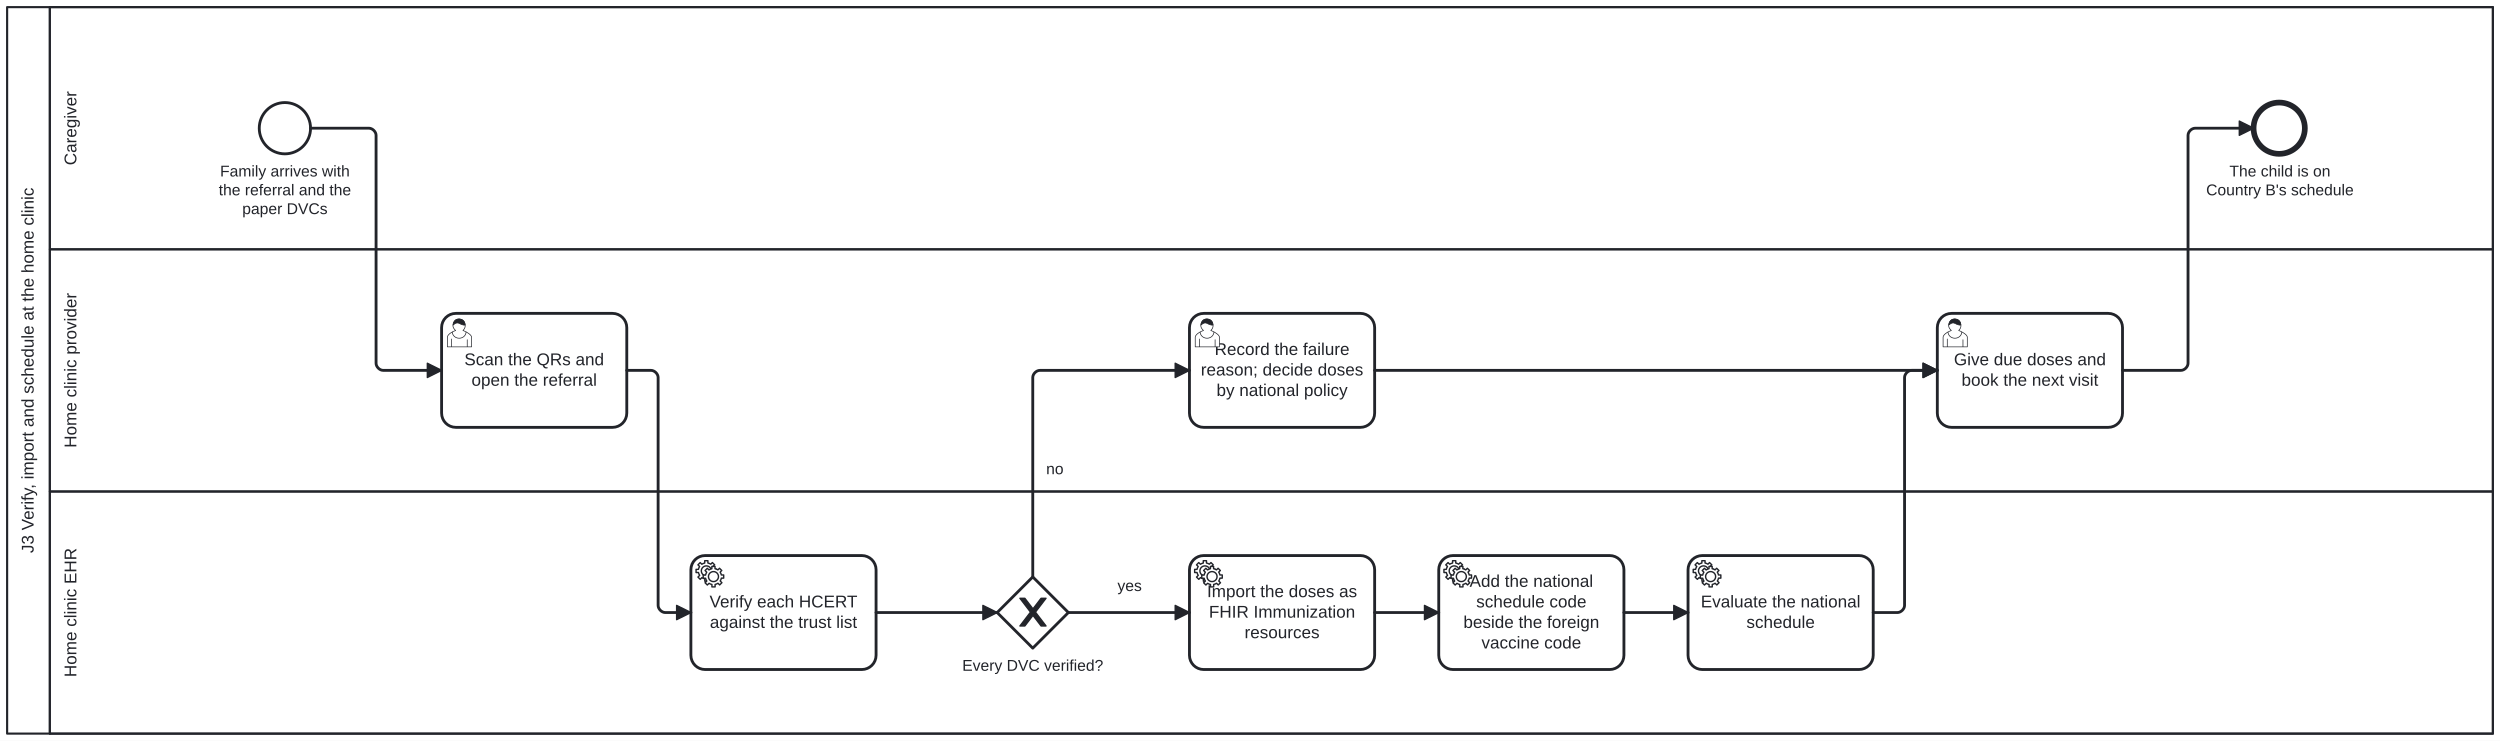
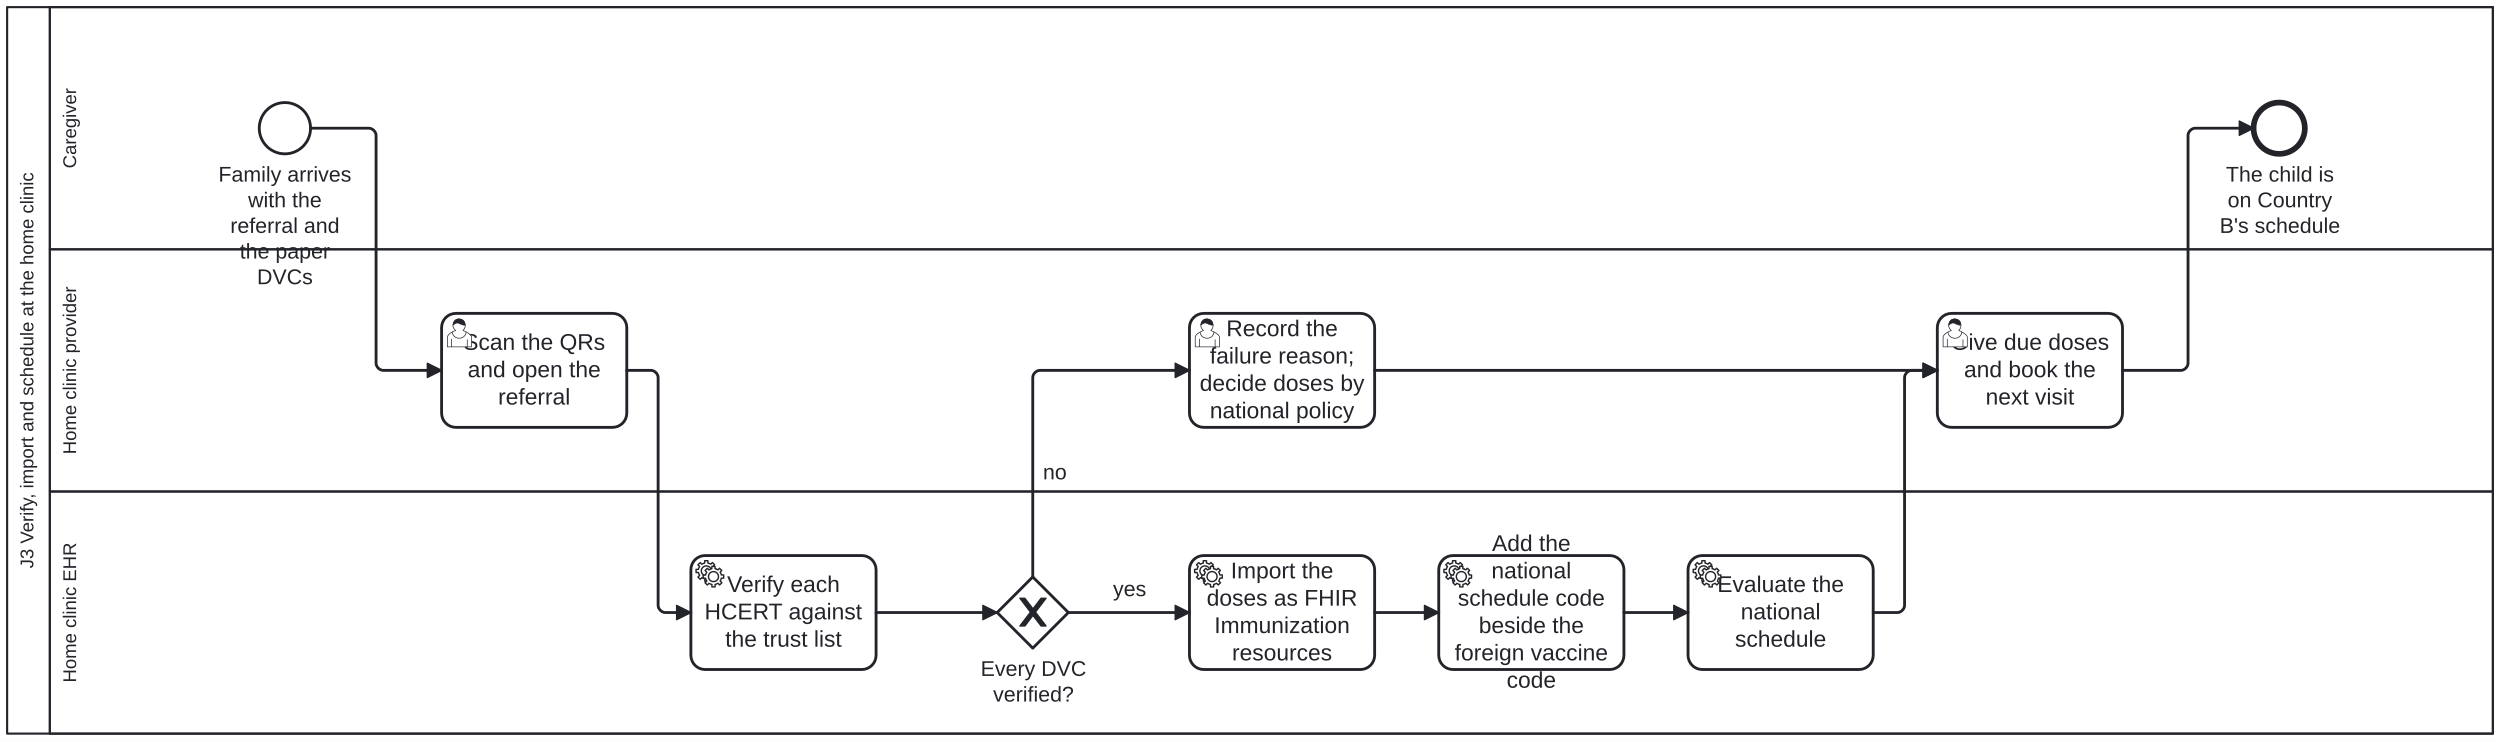
<svg xmlns="http://www.w3.org/2000/svg" width="100%" style="max-width:100%;height:auto" viewBox="95 55 1755 520" version="1.1">
  <rect x="95" y="55" width="1755" height="520" fill="#ffffff" />
  <g class="djs-group">
    <g class="djs-element djs-shape" data-element-id="Participant_Process_J3ClinicVerification" style="display: block;" transform="matrix(1 0 0 1 100 60)">
      <g class="djs-visual">
        <rect x="0" y="0" width="1745" height="510" rx="0" ry="0" style="stroke-linecap: round; stroke-linejoin: round; stroke: rgb(34, 36, 42); stroke-width: 1.5px; fill: white; fill-opacity: 0.95;" />
        <path style="fill: none; stroke-linecap: round; stroke-linejoin: round; stroke: rgb(34, 36, 42); stroke-width: 1.5px;" d="M30,0L30,510" />
-         <text lineHeight="1.2" class="djs-label" style="font-family: Arial, sans-serif; font-size: 12px; font-weight: normal; fill: rgb(34, 36, 42);" transform="matrix(-1.83697e-16 -1 1 -1.83697e-16 0 510)">
-           <tspan x="126.712" y="18.6">J3 Verify, import and schedule at the home clinic</tspan>
+         <text lineHeight="1.05" class="djs-label" transform="matrix(-1.83697e-16 -1 1 -1.83697e-16 0 510)" style="font-family: Arial, sans-serif; font-size: 13px; font-weight: normal; fill: rgb(34, 36, 42);">
+           <tspan x="116.021" y="18.413">J3 Verify, import and schedule at the home clinic</tspan>
        </text>
      </g>
      <rect class="djs-hit djs-hit-all" x="0" y="0" width="1745" height="510" style="fill: none; stroke-opacity: 0; stroke: white; stroke-width: 15px;" />
    </g>
    <g class="djs-children">
      <g class="djs-group">
        <g class="djs-element djs-shape" data-element-id="Lane_home-clinic-ehr" style="display: block;" transform="matrix(1 0 0 1 130 400)">
          <g class="djs-visual">
            <rect x="0" y="0" width="1715" height="170" rx="0" ry="0" style="stroke-linecap: round; stroke-linejoin: round; stroke: rgb(34, 36, 42); stroke-width: 1.5px; fill: white; fill-opacity: 0.25;" />
-             <text lineHeight="1.2" class="djs-label" style="font-family: Arial, sans-serif; font-size: 12px; font-weight: normal; fill: rgb(34, 36, 42);" transform="matrix(-1.83697e-16 -1 1 -1.83697e-16 0 170)">
-               <tspan x="39.657" y="18.6">Home clinic EHR</tspan>
+             <text lineHeight="1.05" class="djs-label" transform="matrix(-1.83697e-16 -1 1 -1.83697e-16 0 170)" style="font-family: Arial, sans-serif; font-size: 13px; font-weight: normal; fill: rgb(34, 36, 42);">
+               <tspan x="35.879" y="18.413">Home clinic EHR</tspan>
            </text>
          </g>
          <rect class="djs-hit djs-hit-all" x="0" y="0" width="1715" height="170" style="fill: none; stroke-opacity: 0; stroke: white; stroke-width: 15px;" />
        </g>
      </g>
      <g class="djs-group">
        <g class="djs-element djs-shape" data-element-id="Lane_home-clinic-provider" style="display: block;" transform="matrix(1 0 0 1 130 230)">
          <g class="djs-visual">
            <rect x="0" y="0" width="1715" height="170" rx="0" ry="0" style="stroke-linecap: round; stroke-linejoin: round; stroke: rgb(34, 36, 42); stroke-width: 1.5px; fill: white; fill-opacity: 0.25;" />
-             <text lineHeight="1.2" class="djs-label" style="font-family: Arial, sans-serif; font-size: 12px; font-weight: normal; fill: rgb(34, 36, 42);" transform="matrix(-1.83697e-16 -1 1 -1.83697e-16 0 170)">
-               <tspan x="30.648" y="18.6">Home clinic provider</tspan>
+             <text lineHeight="1.05" class="djs-label" transform="matrix(-1.83697e-16 -1 1 -1.83697e-16 0 170)" style="font-family: Arial, sans-serif; font-size: 13px; font-weight: normal; fill: rgb(34, 36, 42);">
+               <tspan x="26.119" y="18.413">Home clinic provider</tspan>
            </text>
          </g>
          <rect class="djs-hit djs-hit-all" x="0" y="0" width="1715" height="170" style="fill: none; stroke-opacity: 0; stroke: white; stroke-width: 15px;" />
        </g>
      </g>
      <g class="djs-group">
        <g class="djs-element djs-shape" data-element-id="Lane_caregiver" style="display: block;" transform="matrix(1 0 0 1 130 60)">
          <g class="djs-visual">
            <rect x="0" y="0" width="1715" height="170" rx="0" ry="0" style="stroke-linecap: round; stroke-linejoin: round; stroke: rgb(34, 36, 42); stroke-width: 1.5px; fill: white; fill-opacity: 0.25;" />
-             <text lineHeight="1.2" class="djs-label" style="font-family: Arial, sans-serif; font-size: 12px; font-weight: normal; fill: rgb(34, 36, 42);" transform="matrix(-1.83697e-16 -1 1 -1.83697e-16 0 170)">
-               <tspan x="58.99" y="18.6">Caregiver</tspan>
+             <text lineHeight="1.05" class="djs-label" transform="matrix(-1.83697e-16 -1 1 -1.83697e-16 0 170)" style="font-family: Arial, sans-serif; font-size: 13px; font-weight: normal; fill: rgb(34, 36, 42);">
+               <tspan x="56.823" y="18.413">Caregiver</tspan>
            </text>
          </g>
          <rect class="djs-hit djs-hit-all" x="0" y="0" width="1715" height="170" style="fill: none; stroke-opacity: 0; stroke: white; stroke-width: 15px;" />
        </g>
      </g>
      <g class="djs-group">
        <g class="djs-element djs-shape" data-element-id="Start" style="display: block;" transform="matrix(1 0 0 1 277 127)">
          <g class="djs-visual">
            <circle cx="18" cy="18" r="18" style="stroke-linecap: round; stroke-linejoin: round; stroke: rgb(34, 36, 42); stroke-width: 2px; fill: white; fill-opacity: 0.95;" />
          </g>
          <rect class="djs-hit djs-hit-all" x="0" y="0" width="36" height="36" style="fill: none; stroke-opacity: 0; stroke: white; stroke-width: 15px;" />
        </g>
      </g>
      <g class="djs-group">
-         <g class="djs-element djs-shape" data-element-id="Start_label" style="display: block;" transform="matrix(1 0 0 1 240 169)">
-           <g class="djs-visual">
-             <text lineHeight="1.2" class="djs-label" style="font-family: Arial, sans-serif; font-size: 11px; font-weight: normal; fill: rgb(34, 36, 42);">
-               <tspan x="9.467" y="9.9">Family arrives with </tspan>
-               <tspan x="8.527" y="23.1">the referral and the </tspan>
-               <tspan x="25.043" y="36.3">paper DVCs</tspan>
-             </text>
-           </g>
-           <rect class="djs-hit djs-hit-all" x="0" y="0" width="110" height="40" style="fill: none; stroke-opacity: 0; stroke: white; stroke-width: 15px;" />
+         <g class="djs-element djs-shape" data-element-id="Start_label" style="display: block;" transform="matrix(1 0 0 1 243 169)">
+           <g class="djs-visual">
+             <text lineHeight="1.2" class="djs-label" style="font-family: Arial, sans-serif; font-size: 15px; font-weight: normal; fill: rgb(34, 36, 42);">
+               <tspan x="5.33" y="13.5">Family arrives </tspan>
+               <tspan x="26.153" y="31.5">with the </tspan>
+               <tspan x="13.647" y="49.5">referral and </tspan>
+               <tspan x="20.308" y="67.5">the paper </tspan>
+               <tspan x="32.415" y="85.5">DVCs</tspan>
+             </text>
+           </g>
+           <rect class="djs-hit djs-hit-all" x="0" y="0" width="104" height="72" style="fill: none; stroke-opacity: 0; stroke: white; stroke-width: 15px;" />
        </g>
      </g>
      <g class="djs-group">
        <g class="djs-element djs-shape" data-element-id="Task_Scan" style="display: block;" transform="matrix(1 0 0 1 405 275)">
          <g class="djs-visual">
            <rect x="0" y="0" width="130" height="80" rx="10" ry="10" style="stroke-linecap: round; stroke-linejoin: round; stroke: rgb(34, 36, 42); stroke-width: 2px; fill: white; fill-opacity: 0.95;" />
-             <text lineHeight="1.2" class="djs-label" style="font-family: Arial, sans-serif; font-size: 12px; font-weight: normal; fill: rgb(34, 36, 42);">
-               <tspan x="15.972" y="36.4">Scan the QRs and </tspan>
-               <tspan x="20.973" y="50.8">open the referral</tspan>
+             <text lineHeight="1.2" class="djs-label" style="font-family: Arial, sans-serif; font-size: 16px; font-weight: normal; fill: rgb(34, 36, 42);">
+               <tspan x="15.199" y="25.6">Scan the QRs </tspan>
+               <tspan x="18.289" y="44.8">and open the </tspan>
+               <tspan x="39.66" y="64">referral</tspan>
            </text>
            <path d="m 15,12 c 0.909,-0.845 1.594,-2.049 1.594,-3.385 0,-2.554 -1.805,-4.622 -4.357,-4.622 -2.552,0 -4.288,2.068 -4.288,4.622 0,1.348 0.974,2.562 1.896,3.405 -0.529,0.187 -5.669,2.097 -5.794,4.756 v 6.718 h 17 v -6.718 c 0,-2.298 -5.528,-4.595 -6.051,-4.776 zm -8,6 l 0,5.5 m 11,0 l 0,-5" style="fill: white; stroke-linecap: round; stroke-linejoin: round; stroke: rgb(34, 36, 42); stroke-width: 0.5px;" />
            <path d="m 15,12 m 2.162,1.009 c 0,2.447 -2.158,4.431 -4.821,4.431 -2.665,0 -4.822,-1.981 -4.822,-4.431 " style="fill: white; stroke-linecap: round; stroke-linejoin: round; stroke: rgb(34, 36, 42); stroke-width: 0.5px;" />
            <path d="m 15,12 m -6.9,-3.80 c 0,0 2.251,-2.358 4.274,-1.177 2.024,1.181 4.221,1.537 4.124,0.965 -0.098,-0.57 -0.117,-3.791 -4.191,-4.136 -3.575,0.001 -4.208,3.367 -4.207,4.348 z" style="fill: rgb(34, 36, 42); stroke-linecap: round; stroke-linejoin: round; stroke: rgb(34, 36, 42); stroke-width: 0.5px;" />
          </g>
          <rect class="djs-hit djs-hit-all" x="0" y="0" width="130" height="80" style="fill: none; stroke-opacity: 0; stroke: white; stroke-width: 15px;" />
        </g>
      </g>
      <g class="djs-group">
        <g class="djs-element djs-shape" data-element-id="Task_Verify" style="display: block;" transform="matrix(1 0 0 1 580 445)">
          <g class="djs-visual">
            <rect x="0" y="0" width="130" height="80" rx="10" ry="10" style="stroke-linecap: round; stroke-linejoin: round; stroke: rgb(34, 36, 42); stroke-width: 2px; fill: white; fill-opacity: 0.95;" />
-             <text lineHeight="1.2" class="djs-label" style="font-family: Arial, sans-serif; font-size: 12px; font-weight: normal; fill: rgb(34, 36, 42);">
-               <tspan x="13.092" y="36.4">Verify each HCERT </tspan>
-               <tspan x="13.309" y="50.8">against the trust list</tspan>
+             <text lineHeight="1.2" class="djs-label" style="font-family: Arial, sans-serif; font-size: 16px; font-weight: normal; fill: rgb(34, 36, 42);">
+               <tspan x="25.422" y="25.6">Verify each </tspan>
+               <tspan x="9.57" y="44.8">HCERT against </tspan>
+               <tspan x="24.098" y="64">the trust list</tspan>
            </text>
            <circle cx="5" cy="5" r="5" transform="translate(6, 6)" style="stroke-linecap: round; stroke-linejoin: round; stroke: none; stroke-width: 2px; fill: white;" />
            <path d="m 12,18 v -1.713 c 0.352,-0.07 0.704,-0.178 1.048,-0.321 0.344,-0.145 0.666,-0.321 0.966,-0.521 l 1.194,1.18 1.567,-1.577 -1.195,-1.18 c 0.403,-0.614 0.683,-1.299 0.825,-2.018 l 1.622,-0.01 v -2.22 l -1.637,0.01 c -0.073,-0.352 -0.178,-0.7 -0.324,-1.044 -0.145,-0.344 -0.321,-0.664 -0.523,-0.962 l 1.131,-1.136 -1.583,-1.563 -1.13,1.136 c -0.614,-0.401 -1.303,-0.681 -2.023,-0.822 l 0.009,-1.619 h -2.241 l 0.004,1.631 c -0.354,0.074 -0.705,0.18 -1.05,0.324 -0.344,0.144 -0.665,0.321 -0.964,0.52 l -1.17,-1.158 -1.567,1.579 1.168,1.157 c -0.403,0.613 -0.683,1.298 -0.825,2.017 l -1.659,0.003 v 2.222 l 1.672,-0.006 c 0.073,0.351 0.18,0.702 0.324,1.045 0.145,0.344 0.321,0.664 0.523,0.961 l -1.199,1.197 1.584,1.56 1.196,-1.193 c 0.614,0.403 1.303,0.682 2.023,0.823 l 7.19e-4,1.699 h 2.227 z m 0.221,-3.996 c -1.789,0.75 -3.858,-0.093 -4.61,-1.874 -0.752,-1.783 0.091,-3.846 1.88,-4.596 1.788,-0.749 3.857,0.093 4.609,1.874 0.752,1.782 -0.091,3.846 -1.88,4.596 z" style="fill: white; stroke-linecap: round; stroke-linejoin: round; stroke: rgb(34, 36, 42); stroke-width: 1px;" />
            <circle cx="5" cy="5" r="5" transform="translate(11, 10)" style="stroke-linecap: round; stroke-linejoin: round; stroke: none; stroke-width: 2px; fill: white;" />
            <path d="m 17,22 v -1.713 c 0.352,-0.07 0.704,-0.178 1.048,-0.321 0.344,-0.145 0.666,-0.321 0.966,-0.521 l 1.194,1.18 1.567,-1.577 -1.195,-1.18 c 0.403,-0.614 0.683,-1.299 0.825,-2.018 l 1.622,-0.01 v -2.22 l -1.637,0.01 c -0.073,-0.352 -0.178,-0.7 -0.324,-1.044 -0.145,-0.344 -0.321,-0.664 -0.523,-0.962 l 1.131,-1.136 -1.583,-1.563 -1.13,1.136 c -0.614,-0.401 -1.303,-0.681 -2.023,-0.822 l 0.009,-1.619 h -2.241 l 0.004,1.631 c -0.354,0.074 -0.705,0.18 -1.05,0.324 -0.344,0.144 -0.665,0.321 -0.964,0.52 l -1.17,-1.158 -1.567,1.579 1.168,1.157 c -0.403,0.613 -0.683,1.298 -0.825,2.017 l -1.659,0.003 v 2.222 l 1.672,-0.006 c 0.073,0.351 0.18,0.702 0.324,1.045 0.145,0.344 0.321,0.664 0.523,0.961 l -1.199,1.197 1.584,1.56 1.196,-1.193 c 0.614,0.403 1.303,0.682 2.023,0.823 l 7.19e-4,1.699 h 2.227 z m 0.221,-3.996 c -1.789,0.75 -3.858,-0.093 -4.61,-1.874 -0.752,-1.783 0.091,-3.846 1.88,-4.596 1.788,-0.749 3.857,0.093 4.609,1.874 0.752,1.782 -0.091,3.846 -1.88,4.596 z" style="fill: white; stroke-linecap: round; stroke-linejoin: round; stroke: rgb(34, 36, 42); stroke-width: 1px;" />
          </g>
          <rect class="djs-hit djs-hit-all" x="0" y="0" width="130" height="80" style="fill: none; stroke-opacity: 0; stroke: white; stroke-width: 15px;" />
        </g>
      </g>
      <g class="djs-group">
        <g class="djs-element djs-shape" data-element-id="Gateway_Verified" style="display: block;" transform="matrix(1 0 0 1 795 460)">
          <g class="djs-visual">
            <polygon points="25,0 50,25 25,50 0,25" style="stroke-linecap: round; stroke-linejoin: round; stroke: rgb(34, 36, 42); stroke-width: 2px; fill: white; fill-opacity: 0.95;" />
            <path d="m 16,15 7.429,9.714 -7.429,9.714 3.429,0 5.714,-7.464 5.714,7.464 3.429,0 -7.429,-9.714 7.429,-9.714 -3.429,0 -5.714,7.464 -5.714,-7.464 -3.429,0 z" style="fill: rgb(34, 36, 42); stroke-linecap: round; stroke-linejoin: round; stroke: rgb(34, 36, 42); stroke-width: 1px;" />
          </g>
          <rect class="djs-hit djs-hit-all" x="0" y="0" width="50" height="50" style="fill: none; stroke-opacity: 0; stroke: white; stroke-width: 15px;" />
        </g>
      </g>
      <g class="djs-group">
-         <g class="djs-element djs-shape" data-element-id="Gateway_Verified_label" style="display: block;" transform="matrix(1 0 0 1 770 516)">
-           <g class="djs-visual">
-             <text lineHeight="1.2" class="djs-label" style="font-family: Arial, sans-serif; font-size: 11px; font-weight: normal; fill: rgb(34, 36, 42);">
-               <tspan x="0.484" y="9.9">Every DVC verified?</tspan>
-             </text>
-           </g>
-           <rect class="djs-hit djs-hit-all" x="0" y="0" width="100" height="14" style="fill: none; stroke-opacity: 0; stroke: white; stroke-width: 15px;" />
+         <g class="djs-element djs-shape" data-element-id="Gateway_Verified_label" style="display: block;" transform="matrix(1 0 0 1 783 516)">
+           <g class="djs-visual">
+             <text lineHeight="1.2" class="djs-label" style="font-family: Arial, sans-serif; font-size: 15px; font-weight: normal; fill: rgb(34, 36, 42);">
+               <tspan x="0.41" y="13.5">Every DVC </tspan>
+               <tspan x="9.152" y="31.5">verified?</tspan>
+             </text>
+           </g>
+           <rect class="djs-hit djs-hit-all" x="0" y="0" width="75" height="36" style="fill: none; stroke-opacity: 0; stroke: white; stroke-width: 15px;" />
        </g>
      </g>
      <g class="djs-group">
        <g class="djs-element djs-shape" data-element-id="Task_Unverified" style="display: block;" transform="matrix(1 0 0 1 930 275)">
          <g class="djs-visual">
            <rect x="0" y="0" width="130" height="80" rx="10" ry="10" style="stroke-linecap: round; stroke-linejoin: round; stroke: rgb(34, 36, 42); stroke-width: 2px; fill: white; fill-opacity: 0.95;" />
-             <text lineHeight="1.2" class="djs-label" style="font-family: Arial, sans-serif; font-size: 12px; font-weight: normal; fill: rgb(34, 36, 42);">
-               <tspan x="17.642" y="29.2">Record the failure </tspan>
-               <tspan x="7.962" y="43.6">reason; decide doses </tspan>
-               <tspan x="18.972" y="58">by national policy</tspan>
+             <text lineHeight="1.2" class="djs-label" style="font-family: Arial, sans-serif; font-size: 16px; font-weight: normal; fill: rgb(34, 36, 42);">
+               <tspan x="25.867" y="16">Record the </tspan>
+               <tspan x="14.305" y="35.2">failure reason; </tspan>
+               <tspan x="7.184" y="54.4">decide doses by </tspan>
+               <tspan x="14.301" y="73.6">national policy</tspan>
            </text>
            <path d="m 15,12 c 0.909,-0.845 1.594,-2.049 1.594,-3.385 0,-2.554 -1.805,-4.622 -4.357,-4.622 -2.552,0 -4.288,2.068 -4.288,4.622 0,1.348 0.974,2.562 1.896,3.405 -0.529,0.187 -5.669,2.097 -5.794,4.756 v 6.718 h 17 v -6.718 c 0,-2.298 -5.528,-4.595 -6.051,-4.776 zm -8,6 l 0,5.5 m 11,0 l 0,-5" style="fill: white; stroke-linecap: round; stroke-linejoin: round; stroke: rgb(34, 36, 42); stroke-width: 0.5px;" />
            <path d="m 15,12 m 2.162,1.009 c 0,2.447 -2.158,4.431 -4.821,4.431 -2.665,0 -4.822,-1.981 -4.822,-4.431 " style="fill: white; stroke-linecap: round; stroke-linejoin: round; stroke: rgb(34, 36, 42); stroke-width: 0.5px;" />
            <path d="m 15,12 m -6.9,-3.80 c 0,0 2.251,-2.358 4.274,-1.177 2.024,1.181 4.221,1.537 4.124,0.965 -0.098,-0.57 -0.117,-3.791 -4.191,-4.136 -3.575,0.001 -4.208,3.367 -4.207,4.348 z" style="fill: rgb(34, 36, 42); stroke-linecap: round; stroke-linejoin: round; stroke: rgb(34, 36, 42); stroke-width: 0.5px;" />
          </g>
          <rect class="djs-hit djs-hit-all" x="0" y="0" width="130" height="80" style="fill: none; stroke-opacity: 0; stroke: white; stroke-width: 15px;" />
        </g>
      </g>
      <g class="djs-group">
        <g class="djs-element djs-shape" data-element-id="Task_Import" style="display: block;" transform="matrix(1 0 0 1 930 445)">
          <g class="djs-visual">
            <rect x="0" y="0" width="130" height="80" rx="10" ry="10" style="stroke-linecap: round; stroke-linejoin: round; stroke: rgb(34, 36, 42); stroke-width: 2px; fill: white; fill-opacity: 0.95;" />
-             <text lineHeight="1.2" class="djs-label" style="font-family: Arial, sans-serif; font-size: 12px; font-weight: normal; fill: rgb(34, 36, 42);">
-               <tspan x="12.307" y="29.2">Import the doses as </tspan>
-               <tspan x="13.654" y="43.6">FHIR Immunization </tspan>
-               <tspan x="38.656" y="58">resources</tspan>
+             <text lineHeight="1.2" class="djs-label" style="font-family: Arial, sans-serif; font-size: 16px; font-weight: normal; fill: rgb(34, 36, 42);">
+               <tspan x="28.984" y="16">Import the </tspan>
+               <tspan x="12.094" y="35.2">doses as FHIR </tspan>
+               <tspan x="17.426" y="54.4">Immunization </tspan>
+               <tspan x="29.875" y="73.6">resources</tspan>
            </text>
            <circle cx="5" cy="5" r="5" transform="translate(6, 6)" style="stroke-linecap: round; stroke-linejoin: round; stroke: none; stroke-width: 2px; fill: white;" />
            <path d="m 12,18 v -1.713 c 0.352,-0.07 0.704,-0.178 1.048,-0.321 0.344,-0.145 0.666,-0.321 0.966,-0.521 l 1.194,1.18 1.567,-1.577 -1.195,-1.18 c 0.403,-0.614 0.683,-1.299 0.825,-2.018 l 1.622,-0.01 v -2.22 l -1.637,0.01 c -0.073,-0.352 -0.178,-0.7 -0.324,-1.044 -0.145,-0.344 -0.321,-0.664 -0.523,-0.962 l 1.131,-1.136 -1.583,-1.563 -1.13,1.136 c -0.614,-0.401 -1.303,-0.681 -2.023,-0.822 l 0.009,-1.619 h -2.241 l 0.004,1.631 c -0.354,0.074 -0.705,0.18 -1.05,0.324 -0.344,0.144 -0.665,0.321 -0.964,0.52 l -1.17,-1.158 -1.567,1.579 1.168,1.157 c -0.403,0.613 -0.683,1.298 -0.825,2.017 l -1.659,0.003 v 2.222 l 1.672,-0.006 c 0.073,0.351 0.18,0.702 0.324,1.045 0.145,0.344 0.321,0.664 0.523,0.961 l -1.199,1.197 1.584,1.56 1.196,-1.193 c 0.614,0.403 1.303,0.682 2.023,0.823 l 7.19e-4,1.699 h 2.227 z m 0.221,-3.996 c -1.789,0.75 -3.858,-0.093 -4.61,-1.874 -0.752,-1.783 0.091,-3.846 1.88,-4.596 1.788,-0.749 3.857,0.093 4.609,1.874 0.752,1.782 -0.091,3.846 -1.88,4.596 z" style="fill: white; stroke-linecap: round; stroke-linejoin: round; stroke: rgb(34, 36, 42); stroke-width: 1px;" />
            <circle cx="5" cy="5" r="5" transform="translate(11, 10)" style="stroke-linecap: round; stroke-linejoin: round; stroke: none; stroke-width: 2px; fill: white;" />
            <path d="m 17,22 v -1.713 c 0.352,-0.07 0.704,-0.178 1.048,-0.321 0.344,-0.145 0.666,-0.321 0.966,-0.521 l 1.194,1.18 1.567,-1.577 -1.195,-1.18 c 0.403,-0.614 0.683,-1.299 0.825,-2.018 l 1.622,-0.01 v -2.22 l -1.637,0.01 c -0.073,-0.352 -0.178,-0.7 -0.324,-1.044 -0.145,-0.344 -0.321,-0.664 -0.523,-0.962 l 1.131,-1.136 -1.583,-1.563 -1.13,1.136 c -0.614,-0.401 -1.303,-0.681 -2.023,-0.822 l 0.009,-1.619 h -2.241 l 0.004,1.631 c -0.354,0.074 -0.705,0.18 -1.05,0.324 -0.344,0.144 -0.665,0.321 -0.964,0.52 l -1.17,-1.158 -1.567,1.579 1.168,1.157 c -0.403,0.613 -0.683,1.298 -0.825,2.017 l -1.659,0.003 v 2.222 l 1.672,-0.006 c 0.073,0.351 0.18,0.702 0.324,1.045 0.145,0.344 0.321,0.664 0.523,0.961 l -1.199,1.197 1.584,1.56 1.196,-1.193 c 0.614,0.403 1.303,0.682 2.023,0.823 l 7.19e-4,1.699 h 2.227 z m 0.221,-3.996 c -1.789,0.75 -3.858,-0.093 -4.61,-1.874 -0.752,-1.783 0.091,-3.846 1.88,-4.596 1.788,-0.749 3.857,0.093 4.609,1.874 0.752,1.782 -0.091,3.846 -1.88,4.596 z" style="fill: white; stroke-linecap: round; stroke-linejoin: round; stroke: rgb(34, 36, 42); stroke-width: 1px;" />
          </g>
          <rect class="djs-hit djs-hit-all" x="0" y="0" width="130" height="80" style="fill: none; stroke-opacity: 0; stroke: white; stroke-width: 15px;" />
        </g>
      </g>
      <g class="djs-group">
        <g class="djs-element djs-shape" data-element-id="Task_Map" style="display: block;" transform="matrix(1 0 0 1 1105 445)">
          <g class="djs-visual">
            <rect x="0" y="0" width="130" height="80" rx="10" ry="10" style="stroke-linecap: round; stroke-linejoin: round; stroke: rgb(34, 36, 42); stroke-width: 2px; fill: white; fill-opacity: 0.95;" />
-             <text lineHeight="1.2" class="djs-label" style="font-family: Arial, sans-serif; font-size: 12px; font-weight: normal; fill: rgb(34, 36, 42);">
-               <tspan x="21.632" y="22">Add the national </tspan>
-               <tspan x="26.305" y="36.4">schedule code </tspan>
-               <tspan x="17.299" y="50.8">beside the foreign </tspan>
-               <tspan x="29.979" y="65.2">vaccine code</tspan>
+             <text lineHeight="1.2" class="djs-label" style="font-family: Arial, sans-serif; font-size: 16px; font-weight: normal; fill: rgb(34, 36, 42);">
+               <tspan x="37.422" y="-3.2">Add the </tspan>
+               <tspan x="36.977" y="16">national </tspan>
+               <tspan x="13.406" y="35.2">schedule code </tspan>
+               <tspan x="28.082" y="54.4">beside the </tspan>
+               <tspan x="11.191" y="73.6">foreign vaccine</tspan>
+               <tspan x="47.652" y="92.8">code</tspan>
            </text>
            <circle cx="5" cy="5" r="5" transform="translate(6, 6)" style="stroke-linecap: round; stroke-linejoin: round; stroke: none; stroke-width: 2px; fill: white;" />
            <path d="m 12,18 v -1.713 c 0.352,-0.07 0.704,-0.178 1.048,-0.321 0.344,-0.145 0.666,-0.321 0.966,-0.521 l 1.194,1.18 1.567,-1.577 -1.195,-1.18 c 0.403,-0.614 0.683,-1.299 0.825,-2.018 l 1.622,-0.01 v -2.22 l -1.637,0.01 c -0.073,-0.352 -0.178,-0.7 -0.324,-1.044 -0.145,-0.344 -0.321,-0.664 -0.523,-0.962 l 1.131,-1.136 -1.583,-1.563 -1.13,1.136 c -0.614,-0.401 -1.303,-0.681 -2.023,-0.822 l 0.009,-1.619 h -2.241 l 0.004,1.631 c -0.354,0.074 -0.705,0.18 -1.05,0.324 -0.344,0.144 -0.665,0.321 -0.964,0.52 l -1.17,-1.158 -1.567,1.579 1.168,1.157 c -0.403,0.613 -0.683,1.298 -0.825,2.017 l -1.659,0.003 v 2.222 l 1.672,-0.006 c 0.073,0.351 0.18,0.702 0.324,1.045 0.145,0.344 0.321,0.664 0.523,0.961 l -1.199,1.197 1.584,1.56 1.196,-1.193 c 0.614,0.403 1.303,0.682 2.023,0.823 l 7.19e-4,1.699 h 2.227 z m 0.221,-3.996 c -1.789,0.75 -3.858,-0.093 -4.61,-1.874 -0.752,-1.783 0.091,-3.846 1.88,-4.596 1.788,-0.749 3.857,0.093 4.609,1.874 0.752,1.782 -0.091,3.846 -1.88,4.596 z" style="fill: white; stroke-linecap: round; stroke-linejoin: round; stroke: rgb(34, 36, 42); stroke-width: 1px;" />
            <circle cx="5" cy="5" r="5" transform="translate(11, 10)" style="stroke-linecap: round; stroke-linejoin: round; stroke: none; stroke-width: 2px; fill: white;" />
            <path d="m 17,22 v -1.713 c 0.352,-0.07 0.704,-0.178 1.048,-0.321 0.344,-0.145 0.666,-0.321 0.966,-0.521 l 1.194,1.18 1.567,-1.577 -1.195,-1.18 c 0.403,-0.614 0.683,-1.299 0.825,-2.018 l 1.622,-0.01 v -2.22 l -1.637,0.01 c -0.073,-0.352 -0.178,-0.7 -0.324,-1.044 -0.145,-0.344 -0.321,-0.664 -0.523,-0.962 l 1.131,-1.136 -1.583,-1.563 -1.13,1.136 c -0.614,-0.401 -1.303,-0.681 -2.023,-0.822 l 0.009,-1.619 h -2.241 l 0.004,1.631 c -0.354,0.074 -0.705,0.18 -1.05,0.324 -0.344,0.144 -0.665,0.321 -0.964,0.52 l -1.17,-1.158 -1.567,1.579 1.168,1.157 c -0.403,0.613 -0.683,1.298 -0.825,2.017 l -1.659,0.003 v 2.222 l 1.672,-0.006 c 0.073,0.351 0.18,0.702 0.324,1.045 0.145,0.344 0.321,0.664 0.523,0.961 l -1.199,1.197 1.584,1.56 1.196,-1.193 c 0.614,0.403 1.303,0.682 2.023,0.823 l 7.19e-4,1.699 h 2.227 z m 0.221,-3.996 c -1.789,0.75 -3.858,-0.093 -4.61,-1.874 -0.752,-1.783 0.091,-3.846 1.88,-4.596 1.788,-0.749 3.857,0.093 4.609,1.874 0.752,1.782 -0.091,3.846 -1.88,4.596 z" style="fill: white; stroke-linecap: round; stroke-linejoin: round; stroke: rgb(34, 36, 42); stroke-width: 1px;" />
          </g>
          <rect class="djs-hit djs-hit-all" x="0" y="0" width="130" height="80" style="fill: none; stroke-opacity: 0; stroke: white; stroke-width: 15px;" />
        </g>
      </g>
      <g class="djs-group">
        <g class="djs-element djs-shape" data-element-id="Task_Schedule" style="display: block;" transform="matrix(1 0 0 1 1280 445)">
          <g class="djs-visual">
            <rect x="0" y="0" width="130" height="80" rx="10" ry="10" style="stroke-linecap: round; stroke-linejoin: round; stroke: rgb(34, 36, 42); stroke-width: 2px; fill: white; fill-opacity: 0.95;" />
-             <text lineHeight="1.2" class="djs-label" style="font-family: Arial, sans-serif; font-size: 12px; font-weight: normal; fill: rgb(34, 36, 42);">
-               <tspan x="8.958" y="36.4">Evaluate the national</tspan>
-               <tspan x="40.982" y="50.8">schedule</tspan>
+             <text lineHeight="1.2" class="djs-label" style="font-family: Arial, sans-serif; font-size: 16px; font-weight: normal; fill: rgb(34, 36, 42);">
+               <tspan x="20.523" y="25.6">Evaluate the </tspan>
+               <tspan x="36.977" y="44.8">national </tspan>
+               <tspan x="32.977" y="64">schedule</tspan>
            </text>
            <circle cx="5" cy="5" r="5" transform="translate(6, 6)" style="stroke-linecap: round; stroke-linejoin: round; stroke: none; stroke-width: 2px; fill: white;" />
            <path d="m 12,18 v -1.713 c 0.352,-0.07 0.704,-0.178 1.048,-0.321 0.344,-0.145 0.666,-0.321 0.966,-0.521 l 1.194,1.18 1.567,-1.577 -1.195,-1.18 c 0.403,-0.614 0.683,-1.299 0.825,-2.018 l 1.622,-0.01 v -2.22 l -1.637,0.01 c -0.073,-0.352 -0.178,-0.7 -0.324,-1.044 -0.145,-0.344 -0.321,-0.664 -0.523,-0.962 l 1.131,-1.136 -1.583,-1.563 -1.13,1.136 c -0.614,-0.401 -1.303,-0.681 -2.023,-0.822 l 0.009,-1.619 h -2.241 l 0.004,1.631 c -0.354,0.074 -0.705,0.18 -1.05,0.324 -0.344,0.144 -0.665,0.321 -0.964,0.52 l -1.17,-1.158 -1.567,1.579 1.168,1.157 c -0.403,0.613 -0.683,1.298 -0.825,2.017 l -1.659,0.003 v 2.222 l 1.672,-0.006 c 0.073,0.351 0.18,0.702 0.324,1.045 0.145,0.344 0.321,0.664 0.523,0.961 l -1.199,1.197 1.584,1.56 1.196,-1.193 c 0.614,0.403 1.303,0.682 2.023,0.823 l 7.19e-4,1.699 h 2.227 z m 0.221,-3.996 c -1.789,0.75 -3.858,-0.093 -4.61,-1.874 -0.752,-1.783 0.091,-3.846 1.88,-4.596 1.788,-0.749 3.857,0.093 4.609,1.874 0.752,1.782 -0.091,3.846 -1.88,4.596 z" style="fill: white; stroke-linecap: round; stroke-linejoin: round; stroke: rgb(34, 36, 42); stroke-width: 1px;" />
            <circle cx="5" cy="5" r="5" transform="translate(11, 10)" style="stroke-linecap: round; stroke-linejoin: round; stroke: none; stroke-width: 2px; fill: white;" />
            <path d="m 17,22 v -1.713 c 0.352,-0.07 0.704,-0.178 1.048,-0.321 0.344,-0.145 0.666,-0.321 0.966,-0.521 l 1.194,1.18 1.567,-1.577 -1.195,-1.18 c 0.403,-0.614 0.683,-1.299 0.825,-2.018 l 1.622,-0.01 v -2.22 l -1.637,0.01 c -0.073,-0.352 -0.178,-0.7 -0.324,-1.044 -0.145,-0.344 -0.321,-0.664 -0.523,-0.962 l 1.131,-1.136 -1.583,-1.563 -1.13,1.136 c -0.614,-0.401 -1.303,-0.681 -2.023,-0.822 l 0.009,-1.619 h -2.241 l 0.004,1.631 c -0.354,0.074 -0.705,0.18 -1.05,0.324 -0.344,0.144 -0.665,0.321 -0.964,0.52 l -1.17,-1.158 -1.567,1.579 1.168,1.157 c -0.403,0.613 -0.683,1.298 -0.825,2.017 l -1.659,0.003 v 2.222 l 1.672,-0.006 c 0.073,0.351 0.18,0.702 0.324,1.045 0.145,0.344 0.321,0.664 0.523,0.961 l -1.199,1.197 1.584,1.56 1.196,-1.193 c 0.614,0.403 1.303,0.682 2.023,0.823 l 7.19e-4,1.699 h 2.227 z m 0.221,-3.996 c -1.789,0.75 -3.858,-0.093 -4.61,-1.874 -0.752,-1.783 0.091,-3.846 1.88,-4.596 1.788,-0.749 3.857,0.093 4.609,1.874 0.752,1.782 -0.091,3.846 -1.88,4.596 z" style="fill: white; stroke-linecap: round; stroke-linejoin: round; stroke: rgb(34, 36, 42); stroke-width: 1px;" />
          </g>
          <rect class="djs-hit djs-hit-all" x="0" y="0" width="130" height="80" style="fill: none; stroke-opacity: 0; stroke: white; stroke-width: 15px;" />
        </g>
      </g>
      <g class="djs-group">
        <g class="djs-element djs-shape" data-element-id="Task_Plan" style="display: block;" transform="matrix(1 0 0 1 1455 275)">
          <g class="djs-visual">
            <rect x="0" y="0" width="130" height="80" rx="10" ry="10" style="stroke-linecap: round; stroke-linejoin: round; stroke: rgb(34, 36, 42); stroke-width: 2px; fill: white; fill-opacity: 0.95;" />
-             <text lineHeight="1.2" class="djs-label" style="font-family: Arial, sans-serif; font-size: 12px; font-weight: normal; fill: rgb(34, 36, 42);">
-               <tspan x="11.63" y="36.4">Give due doses and </tspan>
-               <tspan x="16.974" y="50.8">book the next visit</tspan>
+             <text lineHeight="1.2" class="djs-label" style="font-family: Arial, sans-serif; font-size: 16px; font-weight: normal; fill: rgb(34, 36, 42);">
+               <tspan x="9.41" y="25.6">Give due doses </tspan>
+               <tspan x="18.738" y="44.8">and book the </tspan>
+               <tspan x="33.879" y="64">next visit</tspan>
            </text>
            <path d="m 15,12 c 0.909,-0.845 1.594,-2.049 1.594,-3.385 0,-2.554 -1.805,-4.622 -4.357,-4.622 -2.552,0 -4.288,2.068 -4.288,4.622 0,1.348 0.974,2.562 1.896,3.405 -0.529,0.187 -5.669,2.097 -5.794,4.756 v 6.718 h 17 v -6.718 c 0,-2.298 -5.528,-4.595 -6.051,-4.776 zm -8,6 l 0,5.5 m 11,0 l 0,-5" style="fill: white; stroke-linecap: round; stroke-linejoin: round; stroke: rgb(34, 36, 42); stroke-width: 0.5px;" />
            <path d="m 15,12 m 2.162,1.009 c 0,2.447 -2.158,4.431 -4.821,4.431 -2.665,0 -4.822,-1.981 -4.822,-4.431 " style="fill: white; stroke-linecap: round; stroke-linejoin: round; stroke: rgb(34, 36, 42); stroke-width: 0.5px;" />
            <path d="m 15,12 m -6.9,-3.80 c 0,0 2.251,-2.358 4.274,-1.177 2.024,1.181 4.221,1.537 4.124,0.965 -0.098,-0.57 -0.117,-3.791 -4.191,-4.136 -3.575,0.001 -4.208,3.367 -4.207,4.348 z" style="fill: rgb(34, 36, 42); stroke-linecap: round; stroke-linejoin: round; stroke: rgb(34, 36, 42); stroke-width: 0.5px;" />
          </g>
          <rect class="djs-hit djs-hit-all" x="0" y="0" width="130" height="80" style="fill: none; stroke-opacity: 0; stroke: white; stroke-width: 15px;" />
        </g>
      </g>
      <g class="djs-group">
        <g class="djs-element djs-shape" data-element-id="End" style="display: block;" transform="matrix(1 0 0 1 1677 127)">
          <g class="djs-visual">
            <circle cx="18" cy="18" r="18" style="stroke-linecap: round; stroke-linejoin: round; stroke: rgb(34, 36, 42); stroke-width: 4px; fill: white; fill-opacity: 0.95;" />
          </g>
          <rect class="djs-hit djs-hit-all" x="0" y="0" width="36" height="36" style="fill: none; stroke-opacity: 0; stroke: white; stroke-width: 15px;" />
        </g>
      </g>
      <g class="djs-group">
-         <g class="djs-element djs-shape" data-element-id="End_label" style="display: block;" transform="matrix(1 0 0 1 1639 169)">
-           <g class="djs-visual">
-             <text lineHeight="1.2" class="djs-label" style="font-family: Arial, sans-serif; font-size: 11px; font-weight: normal; fill: rgb(34, 36, 42);">
-               <tspan x="21.037" y="9.9">The child is on </tspan>
-               <tspan x="4.701" y="23.1">Country B's schedule</tspan>
-             </text>
-           </g>
-           <rect class="djs-hit djs-hit-all" x="0" y="0" width="113" height="27" style="fill: none; stroke-opacity: 0; stroke: white; stroke-width: 15px;" />
+         <g class="djs-element djs-shape" data-element-id="End_label" style="display: block;" transform="matrix(1 0 0 1 1647 169)">
+           <g class="djs-visual">
+             <text lineHeight="1.2" class="djs-label" style="font-family: Arial, sans-serif; font-size: 15px; font-weight: normal; fill: rgb(34, 36, 42);">
+               <tspan x="10.568" y="13.5">The child is </tspan>
+               <tspan x="11.813" y="31.5">on Country </tspan>
+               <tspan x="6.21" y="49.5">B's schedule</tspan>
+             </text>
+           </g>
+           <rect class="djs-hit djs-hit-all" x="0" y="0" width="97" height="54" style="fill: none; stroke-opacity: 0; stroke: white; stroke-width: 15px;" />
        </g>
      </g>
      <g class="djs-group">
        <g class="djs-element djs-connection" data-element-id="Flow_1" style="display: block;">
          <g class="djs-visual">
            <defs>
              <marker id="bpmn-marker-1" viewBox="0 0 20 20" refX="11" refY="10" markerWidth="10" markerHeight="10" orient="auto">
                <path d="M 1 5 L 11 10 L 1 15 Z" style="stroke-linecap: round; stroke-linejoin: round; stroke: rgb(34, 36, 42); stroke-width: 1px; fill: rgb(34, 36, 42);" />
              </marker>
            </defs>
            <path data-corner-radius="5" style="fill: none; stroke-linecap: round; stroke-linejoin: round; stroke: rgb(34, 36, 42); stroke-width: 2px; marker-end: url('#bpmn-marker-1');" d="M313,145L354,145C356.5,145,359,147.5,359,150L359,310C359,312.5,361.5,315,364,315L405,315" />
          </g>
          <path d="M313,145L359,145L359,315L405,315" class="djs-hit djs-hit-stroke" style="fill: none; stroke-opacity: 0; stroke: white; stroke-width: 15px;" />
        </g>
      </g>
      <g class="djs-group">
        <g class="djs-element djs-connection" data-element-id="Flow_4" style="display: block;">
          <g class="djs-visual">
            <defs>
              <marker id="bpmn-marker-2" viewBox="0 0 20 20" refX="11" refY="10" markerWidth="10" markerHeight="10" orient="auto">
                <path d="M 1 5 L 11 10 L 1 15 Z" style="stroke-linecap: round; stroke-linejoin: round; stroke: rgb(34, 36, 42); stroke-width: 1px; fill: rgb(34, 36, 42);" />
              </marker>
            </defs>
            <path data-corner-radius="5" style="fill: none; stroke-linecap: round; stroke-linejoin: round; stroke: rgb(34, 36, 42); stroke-width: 2px; marker-end: url('#bpmn-marker-2');" d="M535,315L552,315C554.5,315,557,317.5,557,320L557,480C557,482.5,559.5,485,562,485L580,485" />
          </g>
          <path d="M535,315L557,315L557,485L580,485" class="djs-hit djs-hit-stroke" style="fill: none; stroke-opacity: 0; stroke: white; stroke-width: 15px;" />
        </g>
      </g>
      <g class="djs-group">
        <g class="djs-element djs-connection" data-element-id="Flow_5" style="display: block;">
          <g class="djs-visual">
            <defs>
              <marker id="bpmn-marker-3" viewBox="0 0 20 20" refX="11" refY="10" markerWidth="10" markerHeight="10" orient="auto">
                <path d="M 1 5 L 11 10 L 1 15 Z" style="stroke-linecap: round; stroke-linejoin: round; stroke: rgb(34, 36, 42); stroke-width: 1px; fill: rgb(34, 36, 42);" />
              </marker>
            </defs>
            <path data-corner-radius="5" style="fill: none; stroke-linecap: round; stroke-linejoin: round; stroke: rgb(34, 36, 42); stroke-width: 2px; marker-end: url('#bpmn-marker-3');" d="M710,485L795,485" />
          </g>
          <path d="M710,485L795,485" class="djs-hit djs-hit-stroke" style="fill: none; stroke-opacity: 0; stroke: white; stroke-width: 15px;" />
        </g>
      </g>
      <g class="djs-group">
        <g class="djs-element djs-connection" data-element-id="Flow_6" style="display: block;">
          <g class="djs-visual">
            <defs>
              <marker id="bpmn-marker-4" viewBox="0 0 20 20" refX="11" refY="10" markerWidth="10" markerHeight="10" orient="auto">
                <path d="M 1 5 L 11 10 L 1 15 Z" style="stroke-linecap: round; stroke-linejoin: round; stroke: rgb(34, 36, 42); stroke-width: 1px; fill: rgb(34, 36, 42);" />
              </marker>
            </defs>
            <path data-corner-radius="5" style="fill: none; stroke-linecap: round; stroke-linejoin: round; stroke: rgb(34, 36, 42); stroke-width: 2px; marker-end: url('#bpmn-marker-4');" d="M845,485L930,485" />
          </g>
          <path d="M845,485L930,485" class="djs-hit djs-hit-stroke" style="fill: none; stroke-opacity: 0; stroke: white; stroke-width: 15px;" />
        </g>
      </g>
      <g class="djs-group">
-         <g class="djs-element djs-shape" data-element-id="Flow_6_label" style="display: block;" transform="matrix(1 0 0 1 879 460)">
-           <g class="djs-visual">
-             <text lineHeight="1.2" class="djs-label" style="font-family: Arial, sans-serif; font-size: 11px; font-weight: normal; fill: rgb(34, 36, 42);">
-               <tspan x="0.441" y="9.9">yes</tspan>
-             </text>
-           </g>
-           <rect class="djs-hit djs-hit-all" x="0" y="0" width="18" height="14" style="fill: none; stroke-opacity: 0; stroke: white; stroke-width: 15px;" />
+         <g class="djs-element djs-shape" data-element-id="Flow_6_label" style="display: block;" transform="matrix(1 0 0 1 876 460)">
+           <g class="djs-visual">
+             <text lineHeight="1.2" class="djs-label" style="font-family: Arial, sans-serif; font-size: 15px; font-weight: normal; fill: rgb(34, 36, 42);">
+               <tspan x="0.329" y="13.5">yes</tspan>
+             </text>
+           </g>
+           <rect class="djs-hit djs-hit-all" x="0" y="0" width="24" height="18" style="fill: none; stroke-opacity: 0; stroke: white; stroke-width: 15px;" />
        </g>
      </g>
      <g class="djs-group">
        <g class="djs-element djs-connection" data-element-id="Flow_7" style="display: block;">
          <g class="djs-visual">
            <defs>
              <marker id="bpmn-marker-5" viewBox="0 0 20 20" refX="11" refY="10" markerWidth="10" markerHeight="10" orient="auto">
                <path d="M 1 5 L 11 10 L 1 15 Z" style="stroke-linecap: round; stroke-linejoin: round; stroke: rgb(34, 36, 42); stroke-width: 1px; fill: rgb(34, 36, 42);" />
              </marker>
            </defs>
            <path data-corner-radius="5" style="fill: none; stroke-linecap: round; stroke-linejoin: round; stroke: rgb(34, 36, 42); stroke-width: 2px; marker-end: url('#bpmn-marker-5');" d="M820,460L820,320C820,317.5,822.5,315,825,315L930,315" />
          </g>
          <path d="M820,460L820,315L930,315" class="djs-hit djs-hit-stroke" style="fill: none; stroke-opacity: 0; stroke: white; stroke-width: 15px;" />
        </g>
      </g>
      <g class="djs-group">
-         <g class="djs-element djs-shape" data-element-id="Flow_7_label" style="display: block;" transform="matrix(1 0 0 1 829 378)">
-           <g class="djs-visual">
-             <text lineHeight="1.2" class="djs-label" style="font-family: Arial, sans-serif; font-size: 11px; font-weight: normal; fill: rgb(34, 36, 42);">
-               <tspan x="0.382" y="9.9">no</tspan>
-             </text>
-           </g>
-           <rect class="djs-hit djs-hit-all" x="0" y="0" width="13" height="14" style="fill: none; stroke-opacity: 0; stroke: white; stroke-width: 15px;" />
+         <g class="djs-element djs-shape" data-element-id="Flow_7_label" style="display: block;" transform="matrix(1 0 0 1 827 378)">
+           <g class="djs-visual">
+             <text lineHeight="1.2" class="djs-label" style="font-family: Arial, sans-serif; font-size: 15px; font-weight: normal; fill: rgb(34, 36, 42);">
+               <tspan x="0.158" y="13.5">no</tspan>
+             </text>
+           </g>
+           <rect class="djs-hit djs-hit-all" x="0" y="0" width="17" height="18" style="fill: none; stroke-opacity: 0; stroke: white; stroke-width: 15px;" />
        </g>
      </g>
      <g class="djs-group">
        <g class="djs-element djs-connection" data-element-id="Flow_8" style="display: block;">
          <g class="djs-visual">
            <defs>
              <marker id="bpmn-marker-6" viewBox="0 0 20 20" refX="11" refY="10" markerWidth="10" markerHeight="10" orient="auto">
                <path d="M 1 5 L 11 10 L 1 15 Z" style="stroke-linecap: round; stroke-linejoin: round; stroke: rgb(34, 36, 42); stroke-width: 1px; fill: rgb(34, 36, 42);" />
              </marker>
            </defs>
            <path data-corner-radius="5" style="fill: none; stroke-linecap: round; stroke-linejoin: round; stroke: rgb(34, 36, 42); stroke-width: 2px; marker-end: url('#bpmn-marker-6');" d="M1060,485L1105,485" />
          </g>
          <path d="M1060,485L1105,485" class="djs-hit djs-hit-stroke" style="fill: none; stroke-opacity: 0; stroke: white; stroke-width: 15px;" />
        </g>
      </g>
      <g class="djs-group">
        <g class="djs-element djs-connection" data-element-id="Flow_12" style="display: block;">
          <g class="djs-visual">
            <defs>
              <marker id="bpmn-marker-7" viewBox="0 0 20 20" refX="11" refY="10" markerWidth="10" markerHeight="10" orient="auto">
                <path d="M 1 5 L 11 10 L 1 15 Z" style="stroke-linecap: round; stroke-linejoin: round; stroke: rgb(34, 36, 42); stroke-width: 1px; fill: rgb(34, 36, 42);" />
              </marker>
            </defs>
            <path data-corner-radius="5" style="fill: none; stroke-linecap: round; stroke-linejoin: round; stroke: rgb(34, 36, 42); stroke-width: 2px; marker-end: url('#bpmn-marker-7');" d="M1235,485L1280,485" />
          </g>
          <path d="M1235,485L1280,485" class="djs-hit djs-hit-stroke" style="fill: none; stroke-opacity: 0; stroke: white; stroke-width: 15px;" />
        </g>
      </g>
      <g class="djs-group">
        <g class="djs-element djs-connection" data-element-id="Flow_9" style="display: block;">
          <g class="djs-visual">
            <defs>
              <marker id="bpmn-marker-8" viewBox="0 0 20 20" refX="11" refY="10" markerWidth="10" markerHeight="10" orient="auto">
                <path d="M 1 5 L 11 10 L 1 15 Z" style="stroke-linecap: round; stroke-linejoin: round; stroke: rgb(34, 36, 42); stroke-width: 1px; fill: rgb(34, 36, 42);" />
              </marker>
            </defs>
            <path data-corner-radius="5" style="fill: none; stroke-linecap: round; stroke-linejoin: round; stroke: rgb(34, 36, 42); stroke-width: 2px; marker-end: url('#bpmn-marker-8');" d="M1060,315L1455,315" />
          </g>
          <path d="M1060,315L1455,315" class="djs-hit djs-hit-stroke" style="fill: none; stroke-opacity: 0; stroke: white; stroke-width: 15px;" />
        </g>
      </g>
      <g class="djs-group">
        <g class="djs-element djs-connection" data-element-id="Flow_10" style="display: block;">
          <g class="djs-visual">
            <defs>
              <marker id="bpmn-marker-9" viewBox="0 0 20 20" refX="11" refY="10" markerWidth="10" markerHeight="10" orient="auto">
                <path d="M 1 5 L 11 10 L 1 15 Z" style="stroke-linecap: round; stroke-linejoin: round; stroke: rgb(34, 36, 42); stroke-width: 1px; fill: rgb(34, 36, 42);" />
              </marker>
            </defs>
            <path data-corner-radius="5" style="fill: none; stroke-linecap: round; stroke-linejoin: round; stroke: rgb(34, 36, 42); stroke-width: 2px; marker-end: url('#bpmn-marker-9');" d="M1410,485L1427,485C1429.5,485,1432,482.5,1432,480L1432,320C1432,317.5,1434.5,315,1437,315L1455,315" />
          </g>
          <path d="M1410,485L1432,485L1432,315L1455,315" class="djs-hit djs-hit-stroke" style="fill: none; stroke-opacity: 0; stroke: white; stroke-width: 15px;" />
        </g>
      </g>
      <g class="djs-group">
        <g class="djs-element djs-connection" data-element-id="Flow_11" style="display: block;">
          <g class="djs-visual">
            <defs>
              <marker id="bpmn-marker-10" viewBox="0 0 20 20" refX="11" refY="10" markerWidth="10" markerHeight="10" orient="auto">
                <path d="M 1 5 L 11 10 L 1 15 Z" style="stroke-linecap: round; stroke-linejoin: round; stroke: rgb(34, 36, 42); stroke-width: 1px; fill: rgb(34, 36, 42);" />
              </marker>
            </defs>
            <path data-corner-radius="5" style="fill: none; stroke-linecap: round; stroke-linejoin: round; stroke: rgb(34, 36, 42); stroke-width: 2px; marker-end: url('#bpmn-marker-10');" d="M1585,315L1626,315C1628.5,315,1631,312.5,1631,310L1631,150C1631,147.5,1633.5,145,1636,145L1677,145" />
          </g>
          <path d="M1585,315L1631,315L1631,145L1677,145" class="djs-hit djs-hit-stroke" style="fill: none; stroke-opacity: 0; stroke: white; stroke-width: 15px;" />
        </g>
      </g>
    </g>
  </g>
</svg>
